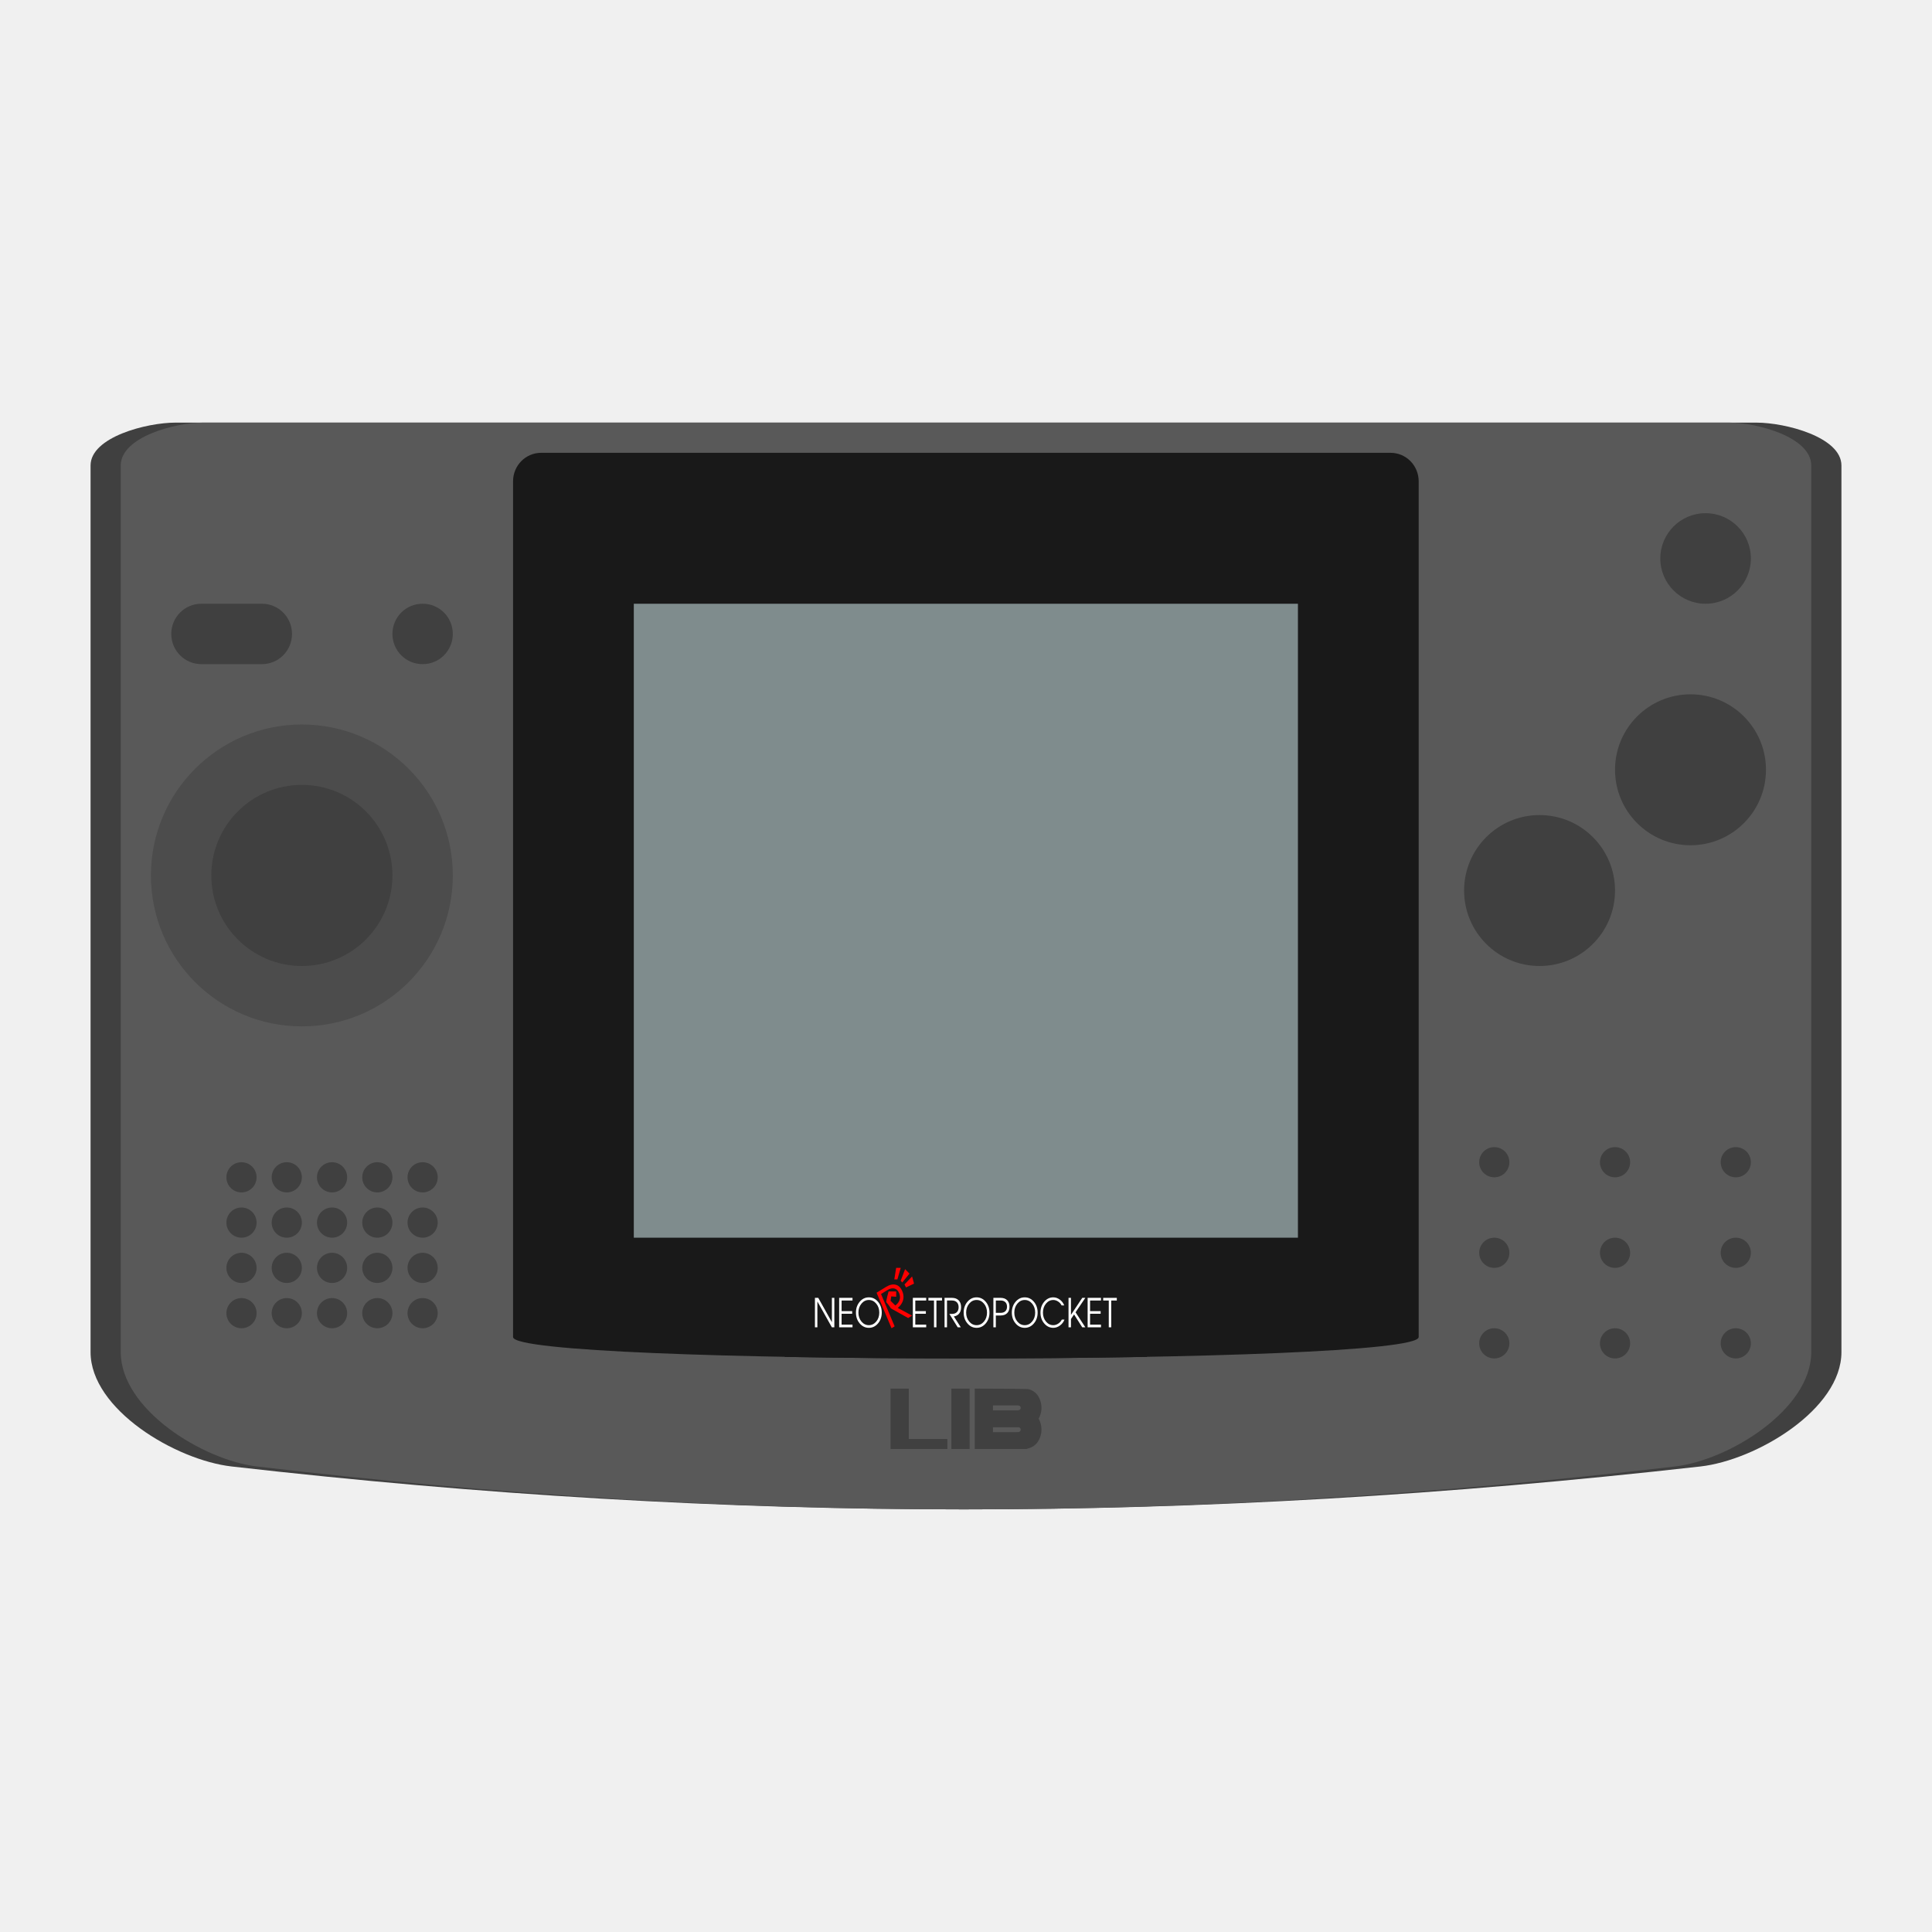
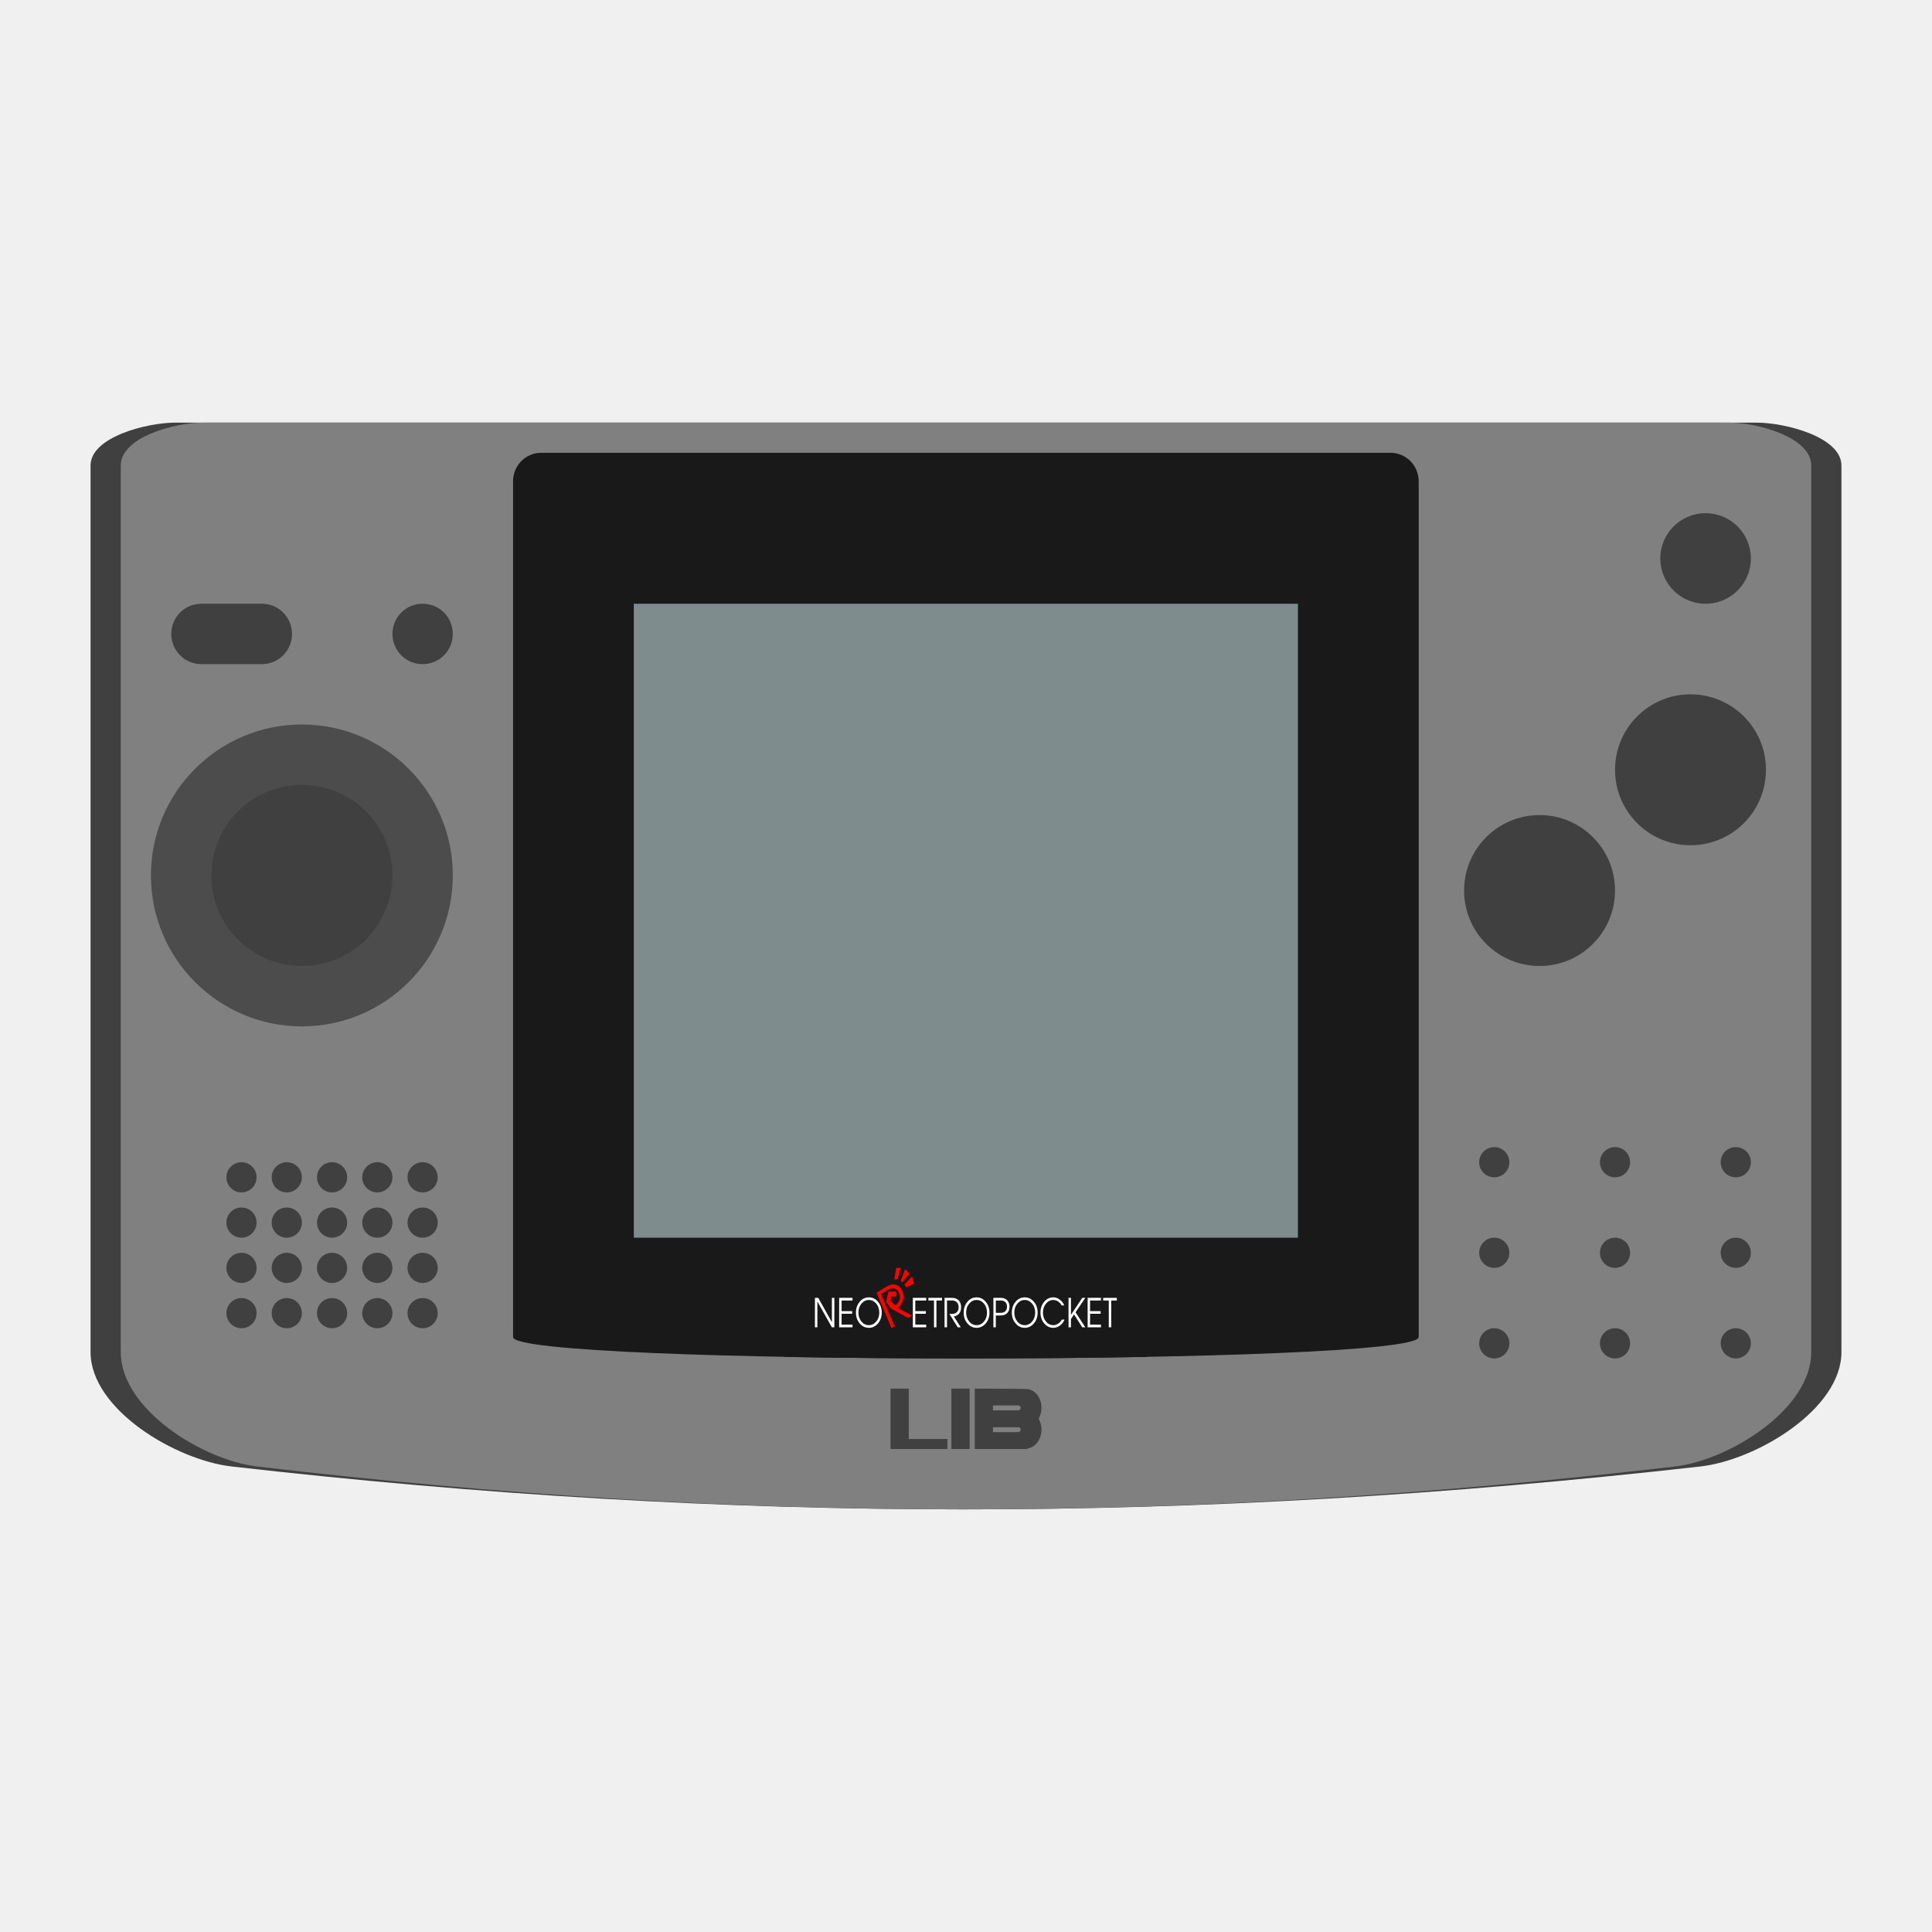
<svg xmlns="http://www.w3.org/2000/svg" viewBox="0 0 341.333 341.333" height="341.333" width="341.333" xml:space="preserve" id="svg2" version="1.1">
  <defs id="defs6">
    <clipPath id="clipPath18" clipPathUnits="userSpaceOnUse">
      <path id="path16" d="M 0,256 H 256 V 0 H 0 Z" />
    </clipPath>
    <clipPath id="clipPath26" clipPathUnits="userSpaceOnUse">
      <path id="path24" d="M 4,208 H 252 V 48 H 4 Z" />
    </clipPath>
  </defs>
  <g id="g22" transform="matrix(1.333333,0,0,-1.333333,0,341.3333)" />
  <path id="path38" style="fill:#404040;fill-opacity:1;fill-rule:nonzero;stroke:none;stroke-width:1.333" d="M 30.968,74.667 H 310.365 c 4.989,0 14.968,2.527 14.968,7.579 V 238.88 c 0,10.105 -15.028,19.095 -24.945,20.211 -89.807,10.107 -170.745,10.096 -259.441,0 C 31.014,257.961 16,248.985 16,238.88 V 82.245 c 0,-5.052 9.979,-7.579 14.968,-7.579" />
-   <path id="path42" style="fill:#595959;fill-opacity:1;fill-rule:nonzero;stroke:none;stroke-width:1.333" d="M 35.785,74.667 H 305.549 c 4.816,0 14.451,2.527 14.451,7.579 V 238.88 c 0,10.105 -14.511,19.095 -24.085,20.211 -86.709,10.107 -164.857,10.096 -250.495,0 C 35.83,257.961 21.333,248.985 21.333,238.88 V 82.245 c 0,-5.052 9.635,-7.579 14.452,-7.579" />
+   <path id="path42" style="fill:#808080;fill-opacity:1;fill-rule:nonzero;stroke:none;stroke-width:1.333" d="M 35.785,74.667 H 305.549 c 4.816,0 14.451,2.527 14.451,7.579 V 238.88 c 0,10.105 -14.511,19.095 -24.085,20.211 -86.709,10.107 -164.857,10.096 -250.495,0 C 35.83,257.961 21.333,248.985 21.333,238.88 V 82.245 c 0,-5.052 9.635,-7.579 14.452,-7.579" />
  <path id="path46" style="fill:#191919;fill-opacity:1;fill-rule:nonzero;stroke:none;stroke-width:1.333" d="M 95.613,80 H 245.674 c 2.753,0 4.969,2.248 4.969,5.04 V 236.22 c 0,5.04 -160,5.04 -160,0 V 85.04 c 0,-2.792 2.216,-5.04 4.969,-5.04" />
  <path d="m 111.977,106.667 h 117.333 v 112 H 111.977 Z" style="fill:#7f8c8d;fill-opacity:1;fill-rule:nonzero;stroke:none;stroke-width:1.333;font-variant-east_asian:normal;opacity:1;vector-effect:none;stroke-linecap:butt;stroke-linejoin:miter;stroke-miterlimit:4;stroke-dasharray:none;stroke-dashoffset:0;stroke-opacity:1" id="path48" />
  <path id="path52" style="fill:#191919;fill-opacity:1;fill-rule:nonzero;stroke:none;stroke-width:1.333" d="m 202.644,239.727 v -13.865 h -64 v 13.865 c 20.288,0.364 43.712,0.364 64,0" />
  <path id="path56" style="fill:#ffffff;fill-opacity:1;fill-rule:nonzero;stroke:none;stroke-width:1.333" d="m 144.409,234.501 h -0.216 -0.216 v -5.204 h 0.293 0.295 l 2.409,4.301 v -4.301 h 0.216 0.216 v 5.204 h -0.216 -0.22 l -2.561,-4.571 z" />
  <path id="path60" style="fill:#ffffff;fill-opacity:1;fill-rule:nonzero;stroke:none;stroke-width:1.333" d="m 148.256,234.501 v -5.204 h 2.36 v 0.233 0.237 h -1.928 v 1.872 h 1.868 v 0.233 0.237 h -1.868 v 1.92 h 1.928 v 0.233 0.237 z" />
  <path id="path64" style="fill:#ffffff;fill-opacity:1;fill-rule:nonzero;stroke:none;stroke-width:1.333" d="m 154.812,233.479 c 0.356,-0.429 0.533,-0.956 0.533,-1.579 0,-0.623 -0.177,-1.149 -0.533,-1.58 -0.356,-0.431 -0.792,-0.647 -1.309,-0.647 -0.516,0 -0.952,0.216 -1.308,0.647 -0.356,0.431 -0.535,0.957 -0.535,1.58 0,0.623 0.179,1.149 0.535,1.579 0.356,0.429 0.792,0.644 1.308,0.644 0.517,0 0.953,-0.215 1.309,-0.644 m -2.927,0.332 c -0.443,-0.52 -0.663,-1.157 -0.663,-1.911 0,-0.753 0.22,-1.391 0.663,-1.912 0.441,-0.521 0.98,-0.781 1.617,-0.781 0.639,0 1.179,0.26 1.619,0.781 0.441,0.521 0.661,1.159 0.661,1.912 0,0.753 -0.22,1.391 -0.661,1.911 -0.44,0.52 -0.98,0.78 -1.619,0.78 -0.637,0 -1.176,-0.26 -1.617,-0.78" />
  <path id="path68" style="fill:#ffffff;fill-opacity:1;fill-rule:nonzero;stroke:none;stroke-width:1.333" d="m 161.276,234.501 v -5.204 h 2.36 v 0.233 0.237 h -1.928 v 1.872 h 1.868 v 0.233 0.237 h -1.868 v 1.92 h 1.928 v 0.233 0.237 z" />
  <path id="path72" style="fill:#ffffff;fill-opacity:1;fill-rule:nonzero;stroke:none;stroke-width:1.333" d="m 165.012,229.767 h -0.987 v -0.233 -0.237 h 2.405 v 0.233 0.237 h -0.987 v 4.733 h -0.216 -0.216 z" />
  <path id="path76" style="fill:#ffffff;fill-opacity:1;fill-rule:nonzero;stroke:none;stroke-width:1.333" d="m 166.877,229.296 h 0.216 1.097 c 0.504,0 0.899,0.147 1.183,0.439 0.285,0.292 0.427,0.697 0.427,1.217 0,0.517 -0.141,0.921 -0.427,1.212 -0.22,0.223 -0.505,0.361 -0.856,0.416 l 1.232,1.92 h -0.273 -0.273 l -1.475,-2.367 h 0.463 c 0.368,0 0.655,-0.104 0.861,-0.312 0.207,-0.209 0.311,-0.499 0.311,-0.869 0,-0.373 -0.104,-0.665 -0.311,-0.875 -0.207,-0.209 -0.493,-0.315 -0.861,-0.315 h -0.881 v 4.737 h -0.216 -0.216 z" />
  <path id="path80" style="fill:#ffffff;fill-opacity:1;fill-rule:nonzero;stroke:none;stroke-width:1.333" d="m 173.845,233.479 c 0.356,-0.429 0.533,-0.956 0.533,-1.579 0,-0.623 -0.177,-1.149 -0.533,-1.58 -0.356,-0.431 -0.792,-0.647 -1.309,-0.647 -0.516,0 -0.952,0.216 -1.308,0.647 -0.356,0.431 -0.535,0.957 -0.535,1.58 0,0.623 0.179,1.149 0.535,1.579 0.356,0.429 0.792,0.644 1.308,0.644 0.517,0 0.953,-0.215 1.309,-0.644 m -2.927,0.332 c -0.443,-0.52 -0.663,-1.157 -0.663,-1.911 0,-0.753 0.22,-1.391 0.663,-1.912 0.441,-0.521 0.98,-0.781 1.617,-0.781 0.639,0 1.179,0.26 1.619,0.781 0.441,0.521 0.661,1.159 0.661,1.912 0,0.753 -0.22,1.391 -0.661,1.911 -0.44,0.52 -0.98,0.78 -1.619,0.78 -0.637,0 -1.176,-0.26 -1.617,-0.78" />
  <path id="path84" style="fill:#ffffff;fill-opacity:1;fill-rule:nonzero;stroke:none;stroke-width:1.333" d="m 175.937,231.945 h 0.847 c 0.355,0 0.632,-0.096 0.831,-0.288 0.199,-0.193 0.299,-0.46 0.299,-0.801 0,-0.341 -0.1,-0.608 -0.299,-0.801 -0.199,-0.195 -0.476,-0.291 -0.831,-0.291 h -0.847 z m -0.432,-2.649 h 0.216 1.063 c 0.492,0 0.876,0.139 1.152,0.415 0.277,0.276 0.416,0.657 0.416,1.145 0,0.488 -0.139,0.869 -0.416,1.144 -0.276,0.275 -0.66,0.412 -1.152,0.412 h -0.847 v 2.089 h -0.216 -0.216 z" />
  <path id="path88" style="fill:#ffffff;fill-opacity:1;fill-rule:nonzero;stroke:none;stroke-width:1.333" d="m 182.353,233.479 c 0.356,-0.429 0.533,-0.956 0.533,-1.579 0,-0.623 -0.177,-1.149 -0.533,-1.58 -0.356,-0.431 -0.792,-0.647 -1.309,-0.647 -0.516,0 -0.952,0.216 -1.308,0.647 -0.356,0.431 -0.535,0.957 -0.535,1.58 0,0.623 0.179,1.149 0.535,1.579 0.356,0.429 0.792,0.644 1.308,0.644 0.517,0 0.953,-0.215 1.309,-0.644 m -2.927,0.332 c -0.443,-0.52 -0.663,-1.157 -0.663,-1.911 0,-0.753 0.22,-1.391 0.663,-1.912 0.441,-0.521 0.98,-0.781 1.617,-0.781 0.639,0 1.179,0.26 1.619,0.781 0.441,0.521 0.661,1.159 0.661,1.912 0,0.753 -0.22,1.391 -0.661,1.911 -0.44,0.52 -0.98,0.78 -1.619,0.78 -0.637,0 -1.176,-0.26 -1.617,-0.78" />
  <path id="path92" style="fill:#ffffff;fill-opacity:1;fill-rule:nonzero;stroke:none;stroke-width:1.333" d="m 188.063,233.137 c -0.157,0.421 -0.421,0.769 -0.793,1.043 -0.372,0.273 -0.765,0.411 -1.18,0.411 -0.633,0 -1.169,-0.26 -1.608,-0.78 -0.439,-0.52 -0.659,-1.156 -0.659,-1.911 0,-0.753 0.22,-1.391 0.659,-1.911 0.439,-0.521 0.975,-0.783 1.608,-0.783 0.405,0 0.791,0.135 1.153,0.403 0.363,0.268 0.621,0.609 0.777,1.024 h -0.467 c -0.136,-0.283 -0.341,-0.512 -0.615,-0.691 -0.275,-0.179 -0.557,-0.268 -0.849,-0.268 -0.512,0 -0.944,0.215 -1.297,0.645 -0.355,0.431 -0.531,0.957 -0.531,1.58 0,0.624 0.176,1.149 0.531,1.579 0.353,0.429 0.785,0.644 1.297,0.644 0.301,0 0.593,-0.092 0.875,-0.276 0.281,-0.184 0.492,-0.421 0.632,-0.709 z" />
  <path id="path96" style="fill:#ffffff;fill-opacity:1;fill-rule:nonzero;stroke:none;stroke-width:1.333" d="m 188.78,229.296 h 0.216 0.216 v 3.001 l 1.996,-3.001 h 0.271 0.269 l -1.725,2.549 1.725,2.655 h -0.272 -0.273 l -1.444,-2.272 -0.547,0.805 v 1.467 h -0.216 -0.216 z" />
  <path id="path100" style="fill:#ffffff;fill-opacity:1;fill-rule:nonzero;stroke:none;stroke-width:1.333" d="m 192.155,234.501 v -5.204 h 2.36 v 0.233 0.237 h -1.928 v 1.872 h 1.868 v 0.233 0.237 h -1.868 v 1.92 h 1.928 v 0.233 0.237 z" />
  <path id="path104" style="fill:#ffffff;fill-opacity:1;fill-rule:nonzero;stroke:none;stroke-width:1.333" d="m 195.891,229.767 h -0.987 v -0.233 -0.237 H 197.31 v 0.233 0.237 h -0.987 v 4.733 h -0.216 -0.216 z" />
  <path id="path108" style="fill:#ff0000;fill-opacity:1;fill-rule:nonzero;stroke:none;stroke-width:1.333" d="m 158.61,231.076 c 0.416,-0.339 0.705,-0.728 0.871,-1.167 0.212,-0.571 0.187,-1.169 -0.076,-1.793 -0.264,-0.627 -0.651,-1.007 -1.157,-1.137 -0.508,-0.132 -1.08,-0.001 -1.717,0.391 l -1.388,0.852 -0.273,0.168 2.643,6.277 0.273,-0.168 0.272,-0.168 -2.404,-5.713 1.113,-0.685 c 0.465,-0.285 0.881,-0.381 1.249,-0.289 0.368,0.092 0.645,0.363 0.836,0.813 0.188,0.448 0.204,0.877 0.049,1.289 -0.131,0.345 -0.376,0.644 -0.724,0.9 l -0.835,-0.832 0.113,-0.775 0.876,0.064 v -0.936 h -1.343 c 0,0 -0.501,1.776 -0.395,1.905 0.107,0.129 0.721,0.872 0.791,1.079 l 3.065,1.709 0.345,-0.212 0.345,-0.212 z" />
  <path id="path112" style="fill:#ff0000;fill-opacity:1;fill-rule:nonzero;stroke:none;stroke-width:1.333" d="m 158.331,224 h 0.801 l -0.588,2.035 h -0.54 z" />
  <path id="path116" style="fill:#ff0000;fill-opacity:1;fill-rule:nonzero;stroke:none;stroke-width:1.333" d="m 159.133,226.261 0.267,0.323 1.284,-1.567 -0.776,-0.791 z" />
  <path id="path120" style="fill:#ff0000;fill-opacity:1;fill-rule:nonzero;stroke:none;stroke-width:1.333" d="m 159.801,226.929 1.34,-1.411 0.344,1.259 -1.417,0.679 z" />
  <path d="m 168.084,245.333 h 3.219 V 256 H 168.084 Z" style="fill:#404040;fill-opacity:1;fill-rule:nonzero;stroke:none;stroke-width:1.333" id="path122" />
  <path id="path126" style="fill:#404040;fill-opacity:1;fill-rule:nonzero;stroke:none;stroke-width:1.333" d="m 180.084,252.959 c -0.072,0.033 -0.156,0.047 -0.235,0.057 -0.081,0.009 -0.163,0.003 -0.244,0.003 -1.391,0 -2.783,0 -4.173,0 v -0.863 h 4.516 c 0.041,0.007 0.081,0.016 0.12,0.031 0.159,0.061 0.275,0.235 0.265,0.395 -0.009,0.177 -0.097,0.307 -0.249,0.377 m -0.525,-4.664 c 0.091,0 0.181,-0.005 0.271,0.003 0.081,0.007 0.164,0.017 0.239,0.045 0.159,0.061 0.275,0.235 0.265,0.395 -0.009,0.177 -0.097,0.308 -0.249,0.377 -0.072,0.033 -0.156,0.048 -0.235,0.057 -0.033,0.004 -0.068,0.004 -0.101,0.004 -0.011,0 -0.02,0 -0.031,0 -0.037,0 -0.075,-10e-4 -0.112,-10e-4 -1.391,0 -2.783,0 -4.173,0 v -0.88 c 1.376,0 2.751,0 4.127,0 m 3.943,2.347 c 0.079,-0.139 0.149,-0.287 0.212,-0.445 0.389,-0.988 0.38,-1.992 -0.011,-2.976 -0.367,-0.927 -1.023,-1.527 -1.948,-1.787 -0.308,-0.087 -9.543,-0.101 -9.543,-0.101 v 10.667 c 0,0 7.188,0 9.172,0 0.091,-0.035 0.18,-0.08 0.275,-0.104 0.983,-0.251 1.669,-0.877 2.055,-1.855 0.389,-0.988 0.38,-1.992 -0.011,-2.976 -0.059,-0.149 -0.127,-0.289 -0.201,-0.423" />
  <path id="path130" style="fill:#404040;fill-opacity:1;fill-rule:nonzero;stroke:none;stroke-width:1.333" d="m 160.553,254.232 v -8.899 h -3.219 v 10.667 h 10.044 v -1.768 z" />
  <path id="path134" style="fill:#404040;fill-opacity:1;fill-rule:nonzero;stroke:none;stroke-width:1.333" d="m 35.559,106.667 h 10.732 c 2.927,0 5.3,2.388 5.3,5.333 0,2.945 -2.373,5.333 -5.3,5.333 h -10.732 c -2.928,0 -5.301,-2.388 -5.301,-5.333 0,-2.945 2.373,-5.333 5.301,-5.333" />
  <path id="path138" style="fill:#404040;fill-opacity:1;fill-rule:nonzero;stroke:none;stroke-width:1.333" d="m 74.634,106.667 h 0.065 c 2.927,0 5.3,2.388 5.3,5.333 0,2.945 -2.373,5.333 -5.3,5.333 h -0.065 c -2.928,0 -5.301,-2.388 -5.301,-5.333 0,-2.945 2.373,-5.333 5.301,-5.333" />
  <path id="path142" style="fill:#404040;fill-opacity:1;fill-rule:nonzero;stroke:none;stroke-width:1.333" d="m 285.333,157.333 c 0,7.364 -5.969,13.333 -13.333,13.333 -7.364,0 -13.333,-5.969 -13.333,-13.333 C 258.667,149.969 264.636,144 272,144 c 7.364,0 13.333,5.969 13.333,13.333" />
  <path id="path146" style="fill:#404040;fill-opacity:1;fill-rule:nonzero;stroke:none;stroke-width:1.333" d="m 312,136 c 0,7.364 -5.969,13.333 -13.333,13.333 -7.364,0 -13.333,-5.969 -13.333,-13.333 0,-7.364 5.969,-13.333 13.333,-13.333 7.364,0 13.333,5.969 13.333,13.333" />
  <path id="path150" style="fill:#4c4c4c;fill-opacity:1;fill-rule:nonzero;stroke:none;stroke-width:1.333" d="m 80,154.667 c 0,14.728 -11.939,26.667 -26.667,26.667 -14.728,0 -26.667,-11.939 -26.667,-26.667 0,-14.728 11.939,-26.667 26.667,-26.667 14.728,0 26.667,11.939 26.667,26.667" />
  <path id="path154" style="fill:#404040;fill-opacity:1;fill-rule:nonzero;stroke:none;stroke-width:1.333" d="m 69.333,154.667 c 0,8.836 -7.164,16 -16,16 -8.836,0 -16,-7.164 -16,-16 0,-8.836 7.164,-16 16,-16 8.836,0 16,7.164 16,16" />
  <path id="path158" style="fill:#404040;fill-opacity:1;fill-rule:nonzero;stroke:none;stroke-width:1.333" d="m 309.333,98.667 c 0,4.419 -3.581,8 -8,8 -4.419,0 -8,-3.581 -8,-8 0,-4.419 3.581,-8 8,-8 4.419,0 8,3.581 8,8" />
  <path id="path162" style="fill:#404040;fill-opacity:1;fill-rule:nonzero;stroke:none;stroke-width:1.333" d="m 45.333,208 c 0,1.473 -1.193,2.667 -2.667,2.667 -1.473,0 -2.667,-1.193 -2.667,-2.667 0,-1.473 1.193,-2.667 2.667,-2.667 1.473,0 2.667,1.193 2.667,2.667" />
  <path id="path166" style="fill:#404040;fill-opacity:1;fill-rule:nonzero;stroke:none;stroke-width:1.333" d="m 53.333,208 c 0,1.473 -1.193,2.667 -2.667,2.667 -1.473,0 -2.667,-1.193 -2.667,-2.667 0,-1.473 1.193,-2.667 2.667,-2.667 1.473,0 2.667,1.193 2.667,2.667" />
  <path id="path170" style="fill:#404040;fill-opacity:1;fill-rule:nonzero;stroke:none;stroke-width:1.333" d="m 61.333,208 c 0,1.473 -1.193,2.667 -2.667,2.667 -1.473,0 -2.667,-1.193 -2.667,-2.667 0,-1.473 1.193,-2.667 2.667,-2.667 1.473,0 2.667,1.193 2.667,2.667" />
  <path id="path174" style="fill:#404040;fill-opacity:1;fill-rule:nonzero;stroke:none;stroke-width:1.333" d="m 69.333,208 c 0,1.473 -1.193,2.667 -2.667,2.667 -1.473,0 -2.667,-1.193 -2.667,-2.667 0,-1.473 1.193,-2.667 2.667,-2.667 1.473,0 2.667,1.193 2.667,2.667" />
  <path id="path178" style="fill:#404040;fill-opacity:1;fill-rule:nonzero;stroke:none;stroke-width:1.333" d="m 77.333,208 c 0,1.473 -1.193,2.667 -2.667,2.667 -1.473,0 -2.667,-1.193 -2.667,-2.667 0,-1.473 1.193,-2.667 2.667,-2.667 1.473,0 2.667,1.193 2.667,2.667" />
  <path id="path182" style="fill:#404040;fill-opacity:1;fill-rule:nonzero;stroke:none;stroke-width:1.333" d="m 45.333,216 c 0,1.473 -1.193,2.667 -2.667,2.667 -1.473,0 -2.667,-1.193 -2.667,-2.667 0,-1.473 1.193,-2.667 2.667,-2.667 1.473,0 2.667,1.193 2.667,2.667" />
  <path id="path186" style="fill:#404040;fill-opacity:1;fill-rule:nonzero;stroke:none;stroke-width:1.333" d="m 53.333,216 c 0,1.473 -1.193,2.667 -2.667,2.667 -1.473,0 -2.667,-1.193 -2.667,-2.667 0,-1.473 1.193,-2.667 2.667,-2.667 1.473,0 2.667,1.193 2.667,2.667" />
  <path id="path190" style="fill:#404040;fill-opacity:1;fill-rule:nonzero;stroke:none;stroke-width:1.333" d="m 61.333,216 c 0,1.473 -1.193,2.667 -2.667,2.667 -1.473,0 -2.667,-1.193 -2.667,-2.667 0,-1.473 1.193,-2.667 2.667,-2.667 1.473,0 2.667,1.193 2.667,2.667" />
  <path id="path194" style="fill:#404040;fill-opacity:1;fill-rule:nonzero;stroke:none;stroke-width:1.333" d="m 69.333,216 c 0,1.473 -1.193,2.667 -2.667,2.667 -1.473,0 -2.667,-1.193 -2.667,-2.667 0,-1.473 1.193,-2.667 2.667,-2.667 1.473,0 2.667,1.193 2.667,2.667" />
  <path id="path198" style="fill:#404040;fill-opacity:1;fill-rule:nonzero;stroke:none;stroke-width:1.333" d="m 77.333,216 c 0,1.473 -1.193,2.667 -2.667,2.667 -1.473,0 -2.667,-1.193 -2.667,-2.667 0,-1.473 1.193,-2.667 2.667,-2.667 1.473,0 2.667,1.193 2.667,2.667" />
  <path id="path202" style="fill:#404040;fill-opacity:1;fill-rule:nonzero;stroke:none;stroke-width:1.333" d="m 45.333,224 c 0,1.473 -1.193,2.667 -2.667,2.667 -1.473,0 -2.667,-1.193 -2.667,-2.667 0,-1.473 1.193,-2.667 2.667,-2.667 1.473,0 2.667,1.193 2.667,2.667" />
  <path id="path206" style="fill:#404040;fill-opacity:1;fill-rule:nonzero;stroke:none;stroke-width:1.333" d="m 53.333,224 c 0,1.473 -1.193,2.667 -2.667,2.667 -1.473,0 -2.667,-1.193 -2.667,-2.667 0,-1.473 1.193,-2.667 2.667,-2.667 1.473,0 2.667,1.193 2.667,2.667" />
  <path id="path210" style="fill:#404040;fill-opacity:1;fill-rule:nonzero;stroke:none;stroke-width:1.333" d="m 61.333,224 c 0,1.473 -1.193,2.667 -2.667,2.667 -1.473,0 -2.667,-1.193 -2.667,-2.667 0,-1.473 1.193,-2.667 2.667,-2.667 1.473,0 2.667,1.193 2.667,2.667" />
  <path id="path214" style="fill:#404040;fill-opacity:1;fill-rule:nonzero;stroke:none;stroke-width:1.333" d="m 69.333,224 c 0,1.473 -1.193,2.667 -2.667,2.667 -1.473,0 -2.667,-1.193 -2.667,-2.667 0,-1.473 1.193,-2.667 2.667,-2.667 1.473,0 2.667,1.193 2.667,2.667" />
  <path id="path218" style="fill:#404040;fill-opacity:1;fill-rule:nonzero;stroke:none;stroke-width:1.333" d="m 77.333,224 c 0,1.473 -1.193,2.667 -2.667,2.667 -1.473,0 -2.667,-1.193 -2.667,-2.667 0,-1.473 1.193,-2.667 2.667,-2.667 1.473,0 2.667,1.193 2.667,2.667" />
  <path id="path222" style="fill:#404040;fill-opacity:1;fill-rule:nonzero;stroke:none;stroke-width:1.333" d="m 45.333,232 c 0,1.473 -1.193,2.667 -2.667,2.667 -1.473,0 -2.667,-1.193 -2.667,-2.667 0,-1.473 1.193,-2.667 2.667,-2.667 1.473,0 2.667,1.193 2.667,2.667" />
  <path id="path226" style="fill:#404040;fill-opacity:1;fill-rule:nonzero;stroke:none;stroke-width:1.333" d="m 53.333,232 c 0,1.473 -1.193,2.667 -2.667,2.667 -1.473,0 -2.667,-1.193 -2.667,-2.667 0,-1.473 1.193,-2.667 2.667,-2.667 1.473,0 2.667,1.193 2.667,2.667" />
  <path id="path230" style="fill:#404040;fill-opacity:1;fill-rule:nonzero;stroke:none;stroke-width:1.333" d="m 61.333,232 c 0,1.473 -1.193,2.667 -2.667,2.667 -1.473,0 -2.667,-1.193 -2.667,-2.667 0,-1.473 1.193,-2.667 2.667,-2.667 1.473,0 2.667,1.193 2.667,2.667" />
  <path id="path234" style="fill:#404040;fill-opacity:1;fill-rule:nonzero;stroke:none;stroke-width:1.333" d="m 69.333,232 c 0,1.473 -1.193,2.667 -2.667,2.667 -1.473,0 -2.667,-1.193 -2.667,-2.667 0,-1.473 1.193,-2.667 2.667,-2.667 1.473,0 2.667,1.193 2.667,2.667" />
  <path id="path238" style="fill:#404040;fill-opacity:1;fill-rule:nonzero;stroke:none;stroke-width:1.333" d="m 77.333,232 c 0,1.473 -1.193,2.667 -2.667,2.667 -1.473,0 -2.667,-1.193 -2.667,-2.667 0,-1.473 1.193,-2.667 2.667,-2.667 1.473,0 2.667,1.193 2.667,2.667" />
  <path id="path242" style="fill:#404040;fill-opacity:1;fill-rule:nonzero;stroke:none;stroke-width:1.333" d="m 266.667,205.333 c 0,1.473 -1.193,2.667 -2.667,2.667 -1.473,0 -2.667,-1.193 -2.667,-2.667 0,-1.473 1.193,-2.667 2.667,-2.667 1.473,0 2.667,1.193 2.667,2.667" />
  <path id="path246" style="fill:#404040;fill-opacity:1;fill-rule:nonzero;stroke:none;stroke-width:1.333" d="m 288,205.333 c 0,1.473 -1.193,2.667 -2.667,2.667 -1.473,0 -2.667,-1.193 -2.667,-2.667 0,-1.473 1.193,-2.667 2.667,-2.667 1.473,0 2.667,1.193 2.667,2.667" />
  <path id="path250" style="fill:#404040;fill-opacity:1;fill-rule:nonzero;stroke:none;stroke-width:1.333" d="M 309.333,205.333 C 309.333,206.807 308.14,208 306.667,208 305.193,208 304,206.807 304,205.333 c 0,-1.473 1.193,-2.667 2.667,-2.667 1.473,0 2.667,1.193 2.667,2.667" />
  <path id="path254" style="fill:#404040;fill-opacity:1;fill-rule:nonzero;stroke:none;stroke-width:1.333" d="m 266.667,221.333 c 0,1.473 -1.193,2.667 -2.667,2.667 -1.473,0 -2.667,-1.193 -2.667,-2.667 0,-1.473 1.193,-2.667 2.667,-2.667 1.473,0 2.667,1.193 2.667,2.667" />
  <path id="path258" style="fill:#404040;fill-opacity:1;fill-rule:nonzero;stroke:none;stroke-width:1.333" d="m 288,221.333 c 0,1.473 -1.193,2.667 -2.667,2.667 -1.473,0 -2.667,-1.193 -2.667,-2.667 0,-1.473 1.193,-2.667 2.667,-2.667 1.473,0 2.667,1.193 2.667,2.667" />
  <path id="path262" style="fill:#404040;fill-opacity:1;fill-rule:nonzero;stroke:none;stroke-width:1.333" d="M 309.333,221.333 C 309.333,222.807 308.14,224 306.667,224 305.193,224 304,222.807 304,221.333 c 0,-1.473 1.193,-2.667 2.667,-2.667 1.473,0 2.667,1.193 2.667,2.667" />
  <path id="path266" style="fill:#404040;fill-opacity:1;fill-rule:nonzero;stroke:none;stroke-width:1.333" d="m 266.667,237.333 c 0,1.473 -1.193,2.667 -2.667,2.667 -1.473,0 -2.667,-1.193 -2.667,-2.667 0,-1.473 1.193,-2.667 2.667,-2.667 1.473,0 2.667,1.193 2.667,2.667" />
  <path id="path270" style="fill:#404040;fill-opacity:1;fill-rule:nonzero;stroke:none;stroke-width:1.333" d="m 288,237.333 c 0,1.473 -1.193,2.667 -2.667,2.667 -1.473,0 -2.667,-1.193 -2.667,-2.667 0,-1.473 1.193,-2.667 2.667,-2.667 1.473,0 2.667,1.193 2.667,2.667" />
  <path id="path274" style="fill:#404040;fill-opacity:1;fill-rule:nonzero;stroke:none;stroke-width:1.333" d="M 309.333,237.333 C 309.333,238.807 308.14,240 306.667,240 305.193,240 304,238.807 304,237.333 c 0,-1.473 1.193,-2.667 2.667,-2.667 1.473,0 2.667,1.193 2.667,2.667" />
</svg>
